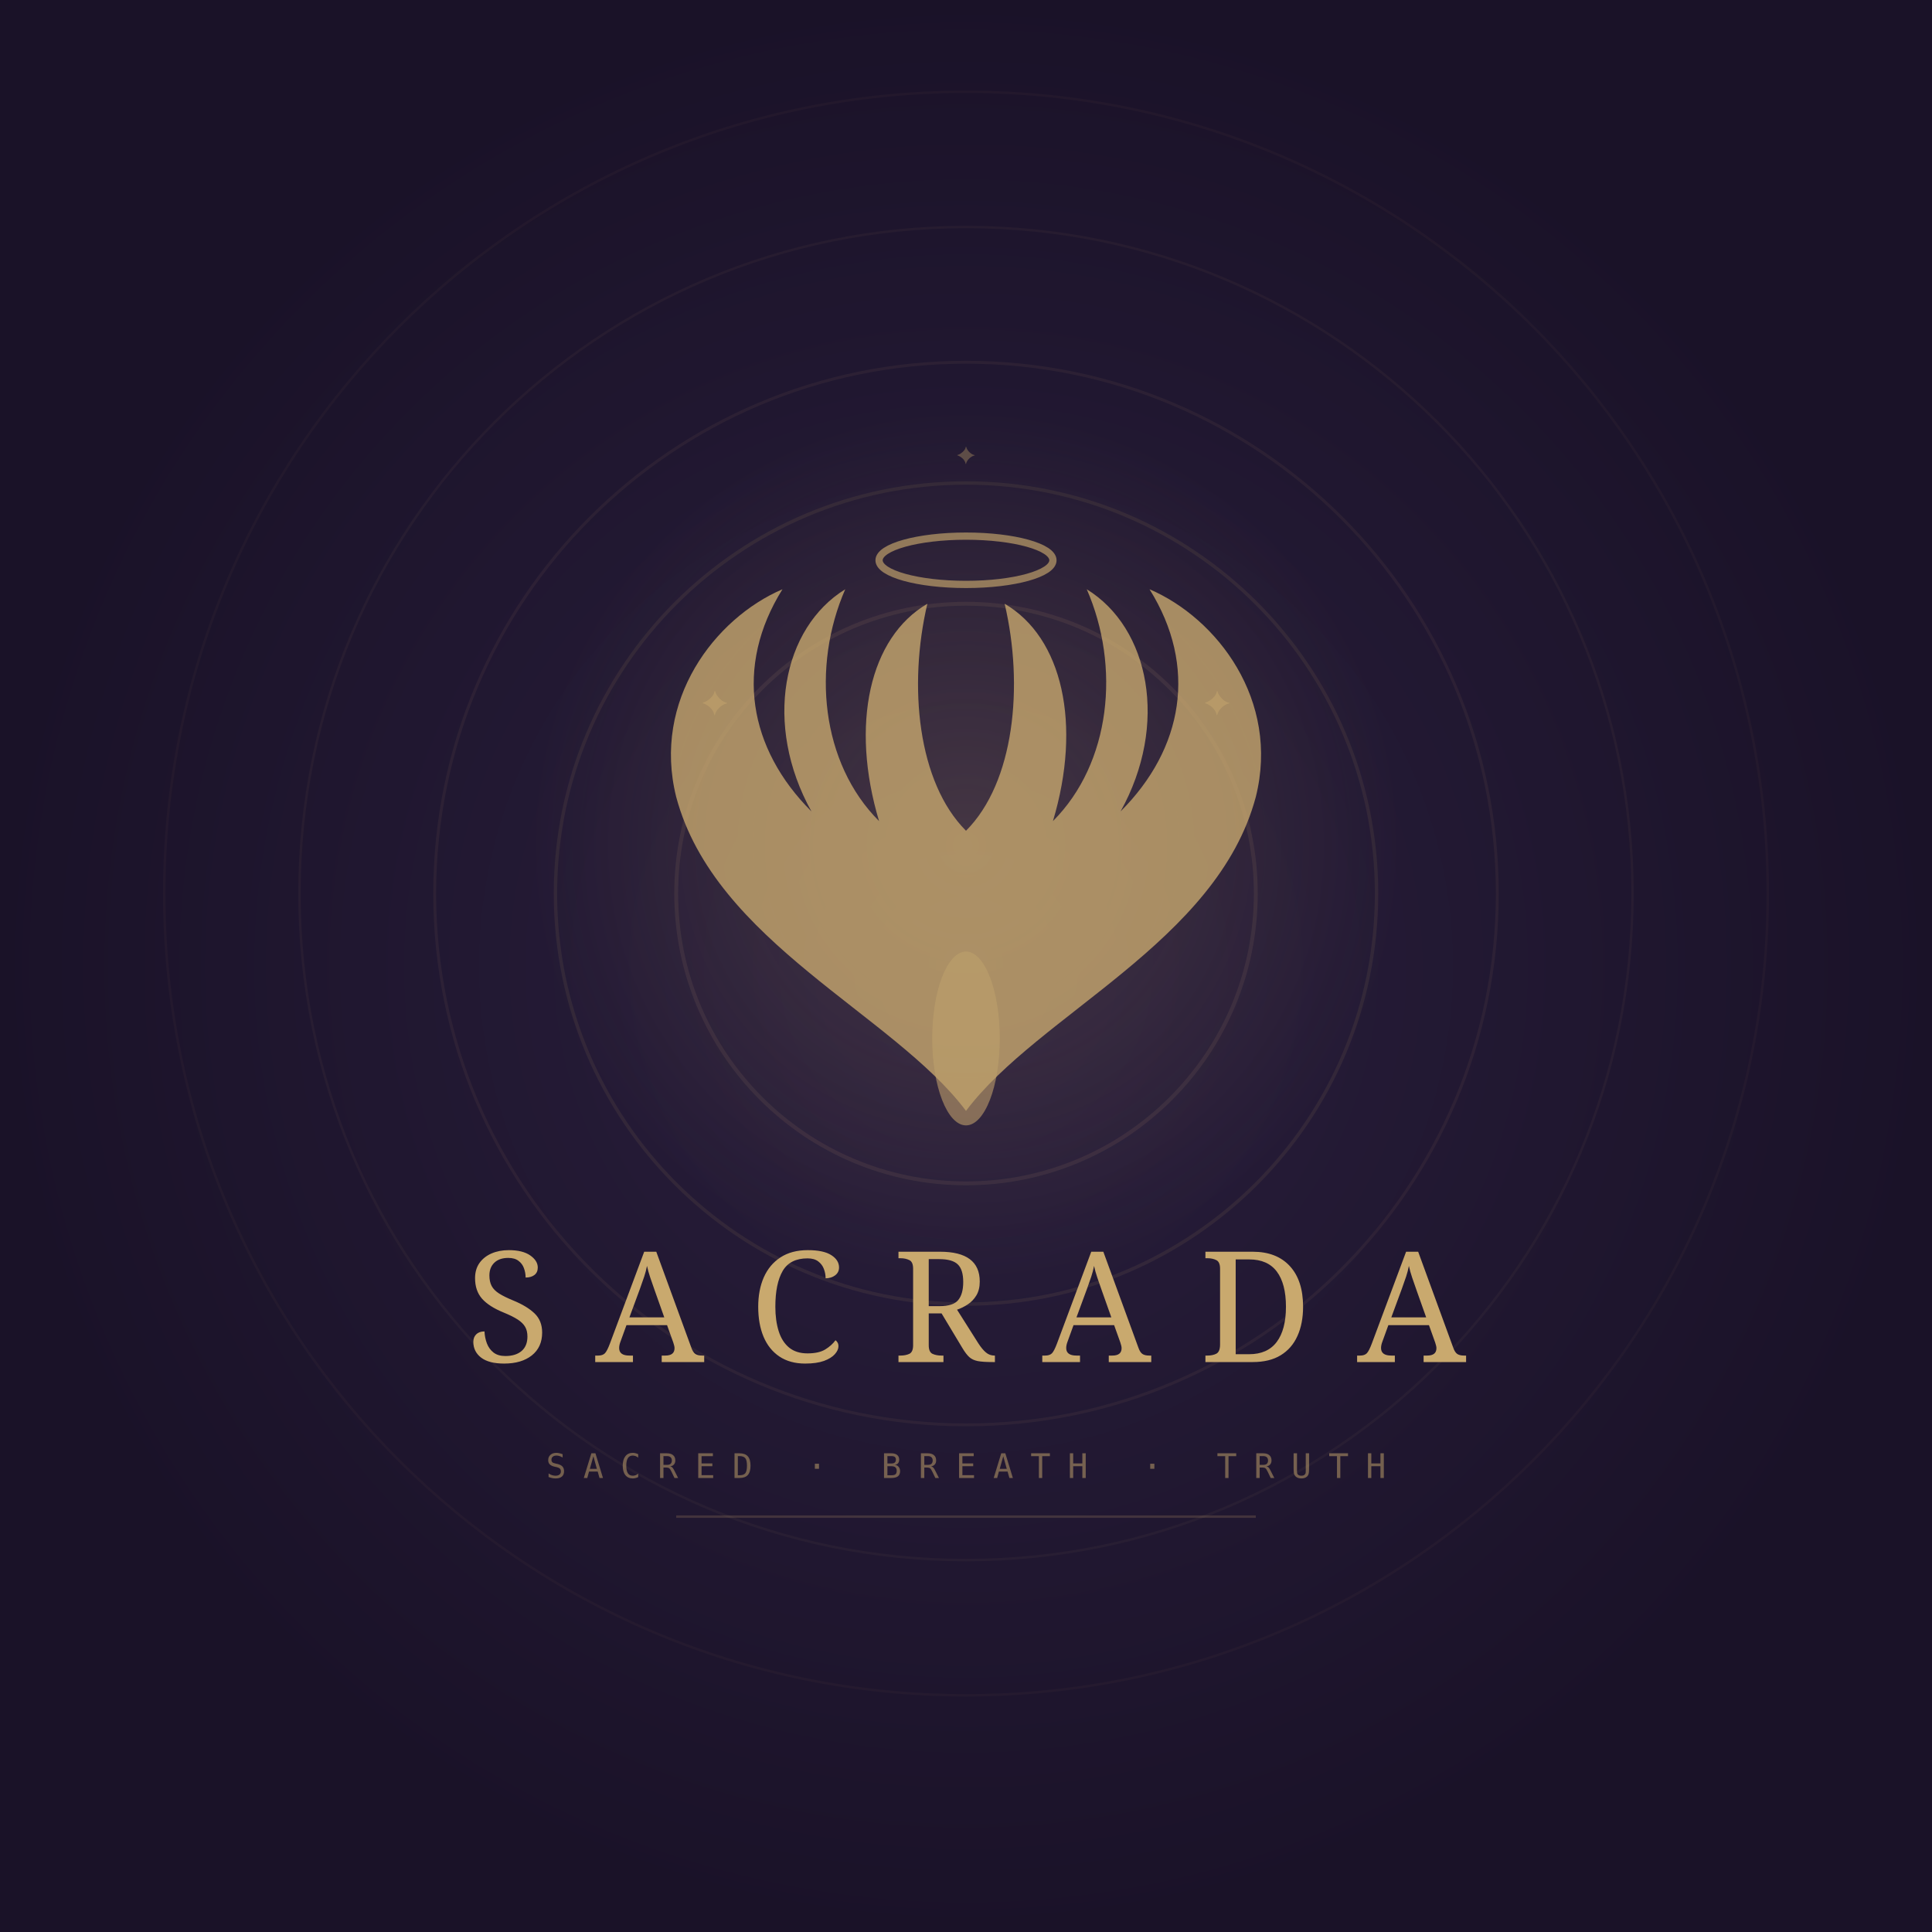
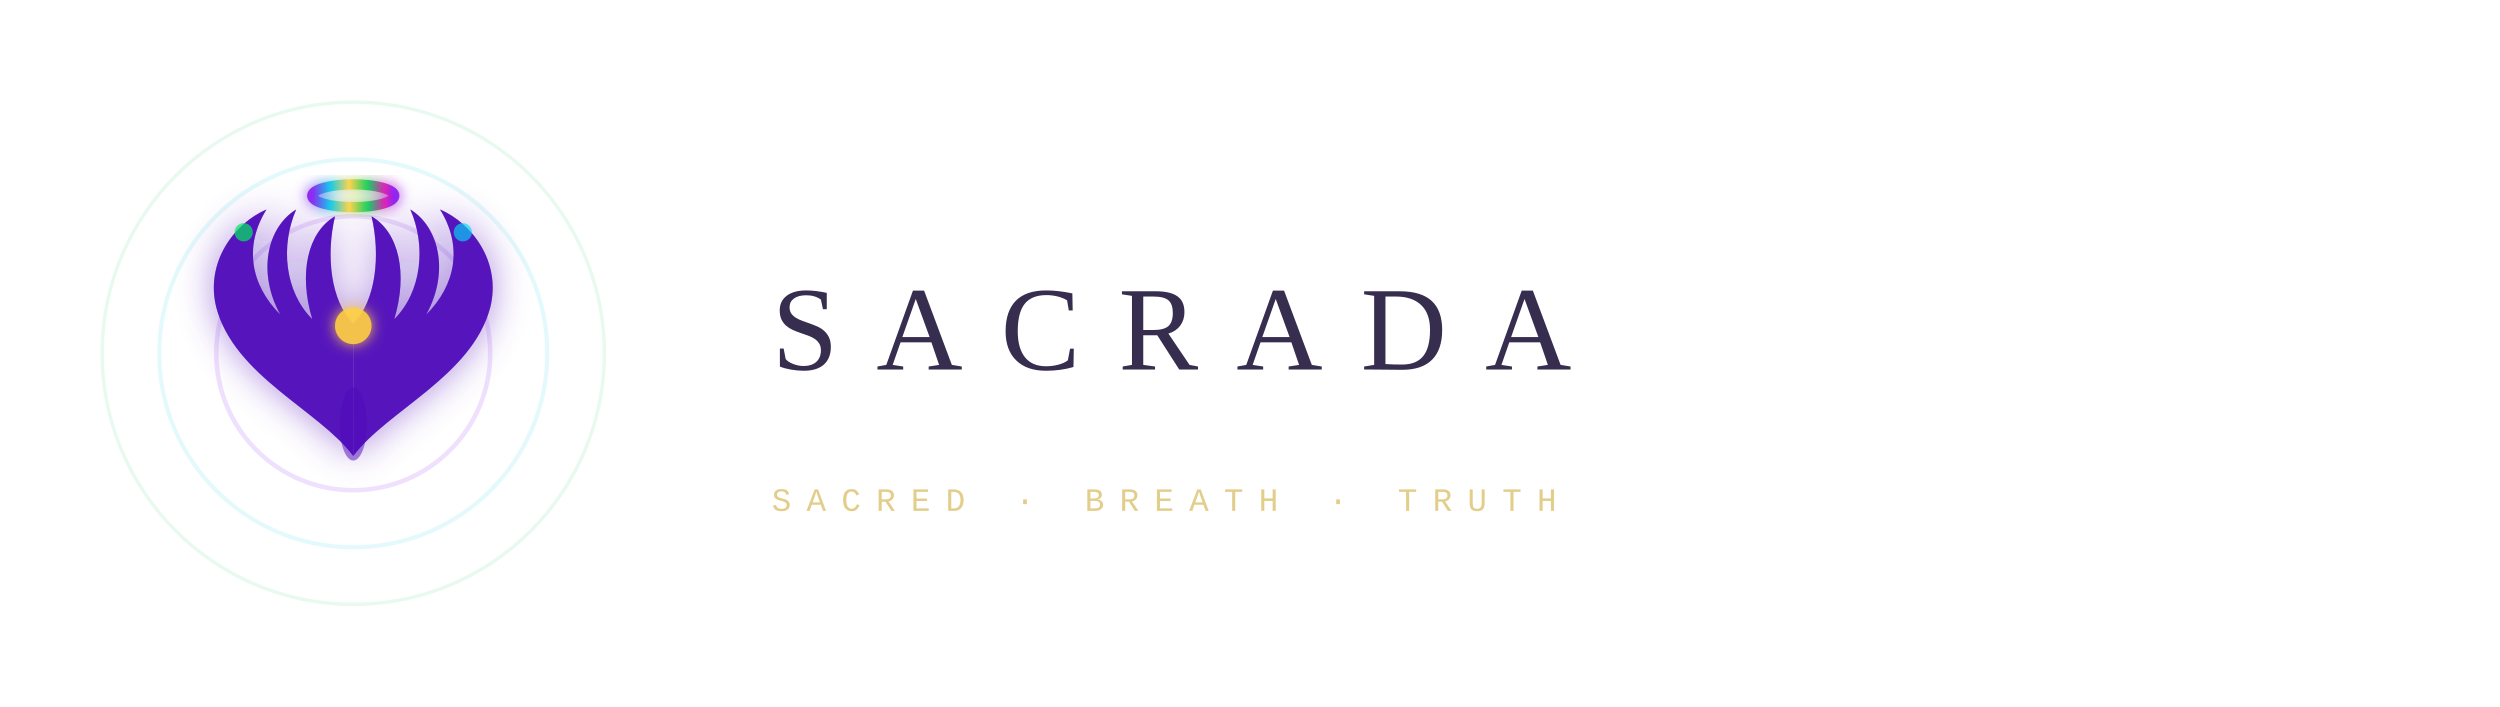
- <svg xmlns="http://www.w3.org/2000/svg" viewBox="0 0 400 400" width="400" height="400">
+ <svg xmlns="http://www.w3.org/2000/svg" viewBox="0 0 460 130">
  <defs>
-     <radialGradient id="bg" cx="50%" cy="50%" r="50%">
-       <stop offset="0%" stop-color="#2a1f3d" />
-       <stop offset="100%" stop-color="#1a1228" />
+     <filter id="gs" x="-60%" y="-60%" width="220%" height="220%">
+       <feGaussianBlur stdDeviation="8" result="b" />
+       <feMerge>
+         <feMergeNode in="b" />
+         <feMergeNode in="SourceGraphic" />
+       </feMerge>
+     </filter>
+     <filter id="gt" x="-40%" y="-40%" width="180%" height="180%">
+       <feGaussianBlur stdDeviation="3" result="b" />
+       <feMerge>
+         <feMergeNode in="b" />
+         <feMergeNode in="SourceGraphic" />
+       </feMerge>
+     </filter>
+     <radialGradient id="wg" cx="65" cy="72" r="37" gradientUnits="userSpaceOnUse">
+       <stop offset="0%" stop-color="#ffd040" />
+       <stop offset="25%" stop-color="#c8a020" />
+       <stop offset="65%" stop-color="#8818f0" />
+       <stop offset="100%" stop-color="#4d08b8" />
    </radialGradient>
-     <radialGradient id="wing-glow" cx="50%" cy="50%" r="50%">
-       <stop offset="0%" stop-color="#c9a96e" stop-opacity="0.18" />
-       <stop offset="100%" stop-color="#c9a96e" stop-opacity="0" />
+     <radialGradient id="lt" cx="38" cy="42" r="22" gradientUnits="userSpaceOnUse">
+       <stop offset="0%" stop-color="#00e860" stop-opacity="0.55" />
+       <stop offset="100%" stop-color="#00cc58" stop-opacity="0" />
    </radialGradient>
+     <radialGradient id="rt" cx="92" cy="42" r="22" gradientUnits="userSpaceOnUse">
+       <stop offset="0%" stop-color="#00d8f8" stop-opacity="0.5" />
+       <stop offset="55%" stop-color="#e010b0" stop-opacity="0.22" />
+       <stop offset="100%" stop-color="#e010b0" stop-opacity="0" />
+     </radialGradient>
+     <radialGradient id="aura" cx="65" cy="68" r="30" gradientUnits="userSpaceOnUse">
+       <stop offset="0%" stop-color="#ffd040" stop-opacity="0.28" />
+       <stop offset="60%" stop-color="#8818f0" stop-opacity="0.08" />
+       <stop offset="100%" stop-color="#8818f0" stop-opacity="0" />
+     </radialGradient>
+     <linearGradient id="hg" x1="0%" y1="0%" x2="100%" y2="0%">
+       <stop offset="0%" stop-color="#8818f0" />
+       <stop offset="22%" stop-color="#00c8e8" />
+       <stop offset="45%" stop-color="#ffd040" />
+       <stop offset="68%" stop-color="#00cc58" />
+       <stop offset="88%" stop-color="#e010b0" />
+       <stop offset="100%" stop-color="#8818f0" />
+     </linearGradient>
+     <linearGradient id="dg" x1="0%" y1="0%" x2="100%" y2="0%">
+       <stop offset="0%" stop-color="#8818f0" stop-opacity="0" />
+       <stop offset="30%" stop-color="#c8a020" stop-opacity="0.5" />
+       <stop offset="70%" stop-color="#00cc58" stop-opacity="0.4" />
+       <stop offset="100%" stop-color="#e010b0" stop-opacity="0" />
+     </linearGradient>
  </defs>
-   <rect width="400" height="400" fill="url(#bg)" rx="0" />
-   <circle cx="200" cy="185" r="60" fill="none" stroke="#c9a96e" stroke-opacity="0.10" stroke-width="0.8" />
-   <circle cx="200" cy="185" r="85" fill="none" stroke="#c9a96e" stroke-opacity="0.09" stroke-width="0.7" />
-   <circle cx="200" cy="185" r="110" fill="none" stroke="#c9a96e" stroke-opacity="0.07" stroke-width="0.6" />
-   <circle cx="200" cy="185" r="138" fill="none" stroke="#c9a96e" stroke-opacity="0.05" stroke-width="0.5" />
-   <circle cx="200" cy="185" r="166" fill="none" stroke="#c9a96e" stroke-opacity="0.04" stroke-width="0.5" />
-   <ellipse cx="200" cy="175" rx="90" ry="90" fill="url(#wing-glow)" />
-   <g fill="#c9a96e" opacity="0.92">
-     <path d="       M 200 230       C 185 210, 148 195, 140 165       C 135 145, 148 128, 162 122       C 152 138, 155 155, 168 168       C 158 150, 162 130, 175 122       C 168 138, 170 158, 182 170       C 176 150, 180 132, 192 125       C 188 142, 190 162, 200 172       Z     " opacity="0.85" />
-     <path d="       M 200 230       C 215 210, 252 195, 260 165       C 265 145, 252 128, 238 122       C 248 138, 245 155, 232 168       C 242 150, 238 130, 225 122       C 232 138, 230 158, 218 170       C 224 150, 220 132, 208 125       C 212 142, 210 162, 200 172       Z     " opacity="0.85" />
-     <ellipse cx="200" cy="215" rx="7" ry="18" opacity="0.6" />
-     <ellipse cx="200" cy="116" rx="18" ry="5" fill="none" stroke="#c9a96e" stroke-width="1.5" stroke-opacity="0.7" />
+   <g transform="translate(-19,-12.7) scale(0.42)">
+     <circle cx="200" cy="185" r="60" fill="none" stroke="#8818f0" stroke-opacity=".13" stroke-width="2" />
+     <circle cx="200" cy="185" r="85" fill="none" stroke="#00c8e8" stroke-opacity=".11" stroke-width="1.8" />
+     <circle cx="200" cy="185" r="110" fill="none" stroke="#00cc58" stroke-opacity=".09" stroke-width="1.5" />
+     <ellipse cx="200" cy="175" rx="68" ry="68" fill="url(#aura)" />
+     <g opacity=".45" filter="url(#gs)">
+       <path d="M200 230 C185 210,148 195,140 165 C135 145,148 128,162 122 C152 138,155 155,168 168 C158 150,162 130,175 122 C168 138,170 158,182 170 C176 150,180 132,192 125 C188 142,190 162,200 172Z" fill="url(#wg)" />
+       <path d="M200 230 C215 210,252 195,260 165 C265 145,252 128,238 122 C248 138,245 155,232 168 C242 150,238 130,225 122 C232 138,230 158,218 170 C224 150,220 132,208 125 C212 142,210 162,200 172Z" fill="url(#wg)" />
+     </g>
+     <path d="M200 230 C185 210,148 195,140 165 C135 145,148 128,162 122 C152 138,155 155,168 168 C158 150,162 130,175 122 C168 138,170 158,182 170 C176 150,180 132,192 125 C188 142,190 162,200 172Z" fill="url(#wg)" opacity=".9" />
+     <path d="M200 230 C215 210,252 195,260 165 C265 145,252 128,238 122 C248 138,245 155,232 168 C242 150,238 130,225 122 C232 138,230 158,218 170 C224 150,220 132,208 125 C212 142,210 162,200 172Z" fill="url(#wg)" opacity=".9" />
+     <path d="M200 230 C185 210,148 195,140 165 C135 145,148 128,162 122 C152 138,155 155,168 168 C158 150,162 130,175 122 C168 138,170 158,182 170 C176 150,180 132,192 125 C188 142,190 162,200 172Z" fill="url(#lt)" />
+     <path d="M200 230 C215 210,252 195,260 165 C265 145,252 128,238 122 C248 138,245 155,232 168 C242 150,238 130,225 122 C232 138,230 158,218 170 C224 150,220 132,208 125 C212 142,210 162,200 172Z" fill="url(#rt)" />
+     <ellipse cx="200" cy="116" rx="18" ry="5" fill="none" stroke="url(#hg)" stroke-width="4.5" stroke-opacity=".88" filter="url(#gt)" />
+     <ellipse cx="200" cy="216" rx="6" ry="16" fill="url(#wg)" opacity=".5" />
+     <circle cx="200" cy="173" r="8" fill="#ffd040" opacity=".92" filter="url(#gt)" />
+     <circle cx="152" cy="132" r="4" fill="#00e860" opacity=".7" />
+     <circle cx="248" cy="132" r="4" fill="#00d8f8" opacity=".65" />
  </g>
-   <text x="148" y="148" font-size="7" fill="#c9a96e" opacity="0.45" text-anchor="middle">✦</text>
-   <text x="252" y="148" font-size="7" fill="#c9a96e" opacity="0.45" text-anchor="middle">✦</text>
-   <text x="200" y="96" font-size="5" fill="#c9a96e" opacity="0.35" text-anchor="middle">✦</text>
-   <text x="200" y="282" font-family="'Cormorant Garamond', 'Georgia', serif" font-size="32" font-weight="300" letter-spacing="10" fill="#c9a96e" text-anchor="middle">SACRADA</text>
-   <text x="200" y="306" font-family="'Space Mono', monospace" font-size="7" letter-spacing="3.5" fill="#c9a96e" opacity="0.5" text-anchor="middle">SACRED · BREATH · TRUTH</text>
-   <line x1="140" y1="314" x2="260" y2="314" stroke="#c9a96e" stroke-opacity="0.2" stroke-width="0.5" />
+   <line x1="118" y1="22" x2="118" y2="108" stroke="url(#dg)" stroke-width="0.8" />
+   <text x="142" y="68" font-family="Georgia,'Times New Roman',serif" font-size="22" font-weight="400" letter-spacing="7" fill="#1c1238" fill-opacity=".88">SACRADA</text>
+   <line x1="142" y1="78" x2="450" y2="78" stroke="url(#hg)" stroke-width="0.7" stroke-opacity=".38" />
+   <text x="142" y="94" font-family="'Courier New',Courier,monospace" font-size="6" letter-spacing="2.8" fill="#c8a020" fill-opacity=".52">SACRED · BREATH · TRUTH</text>
</svg>
